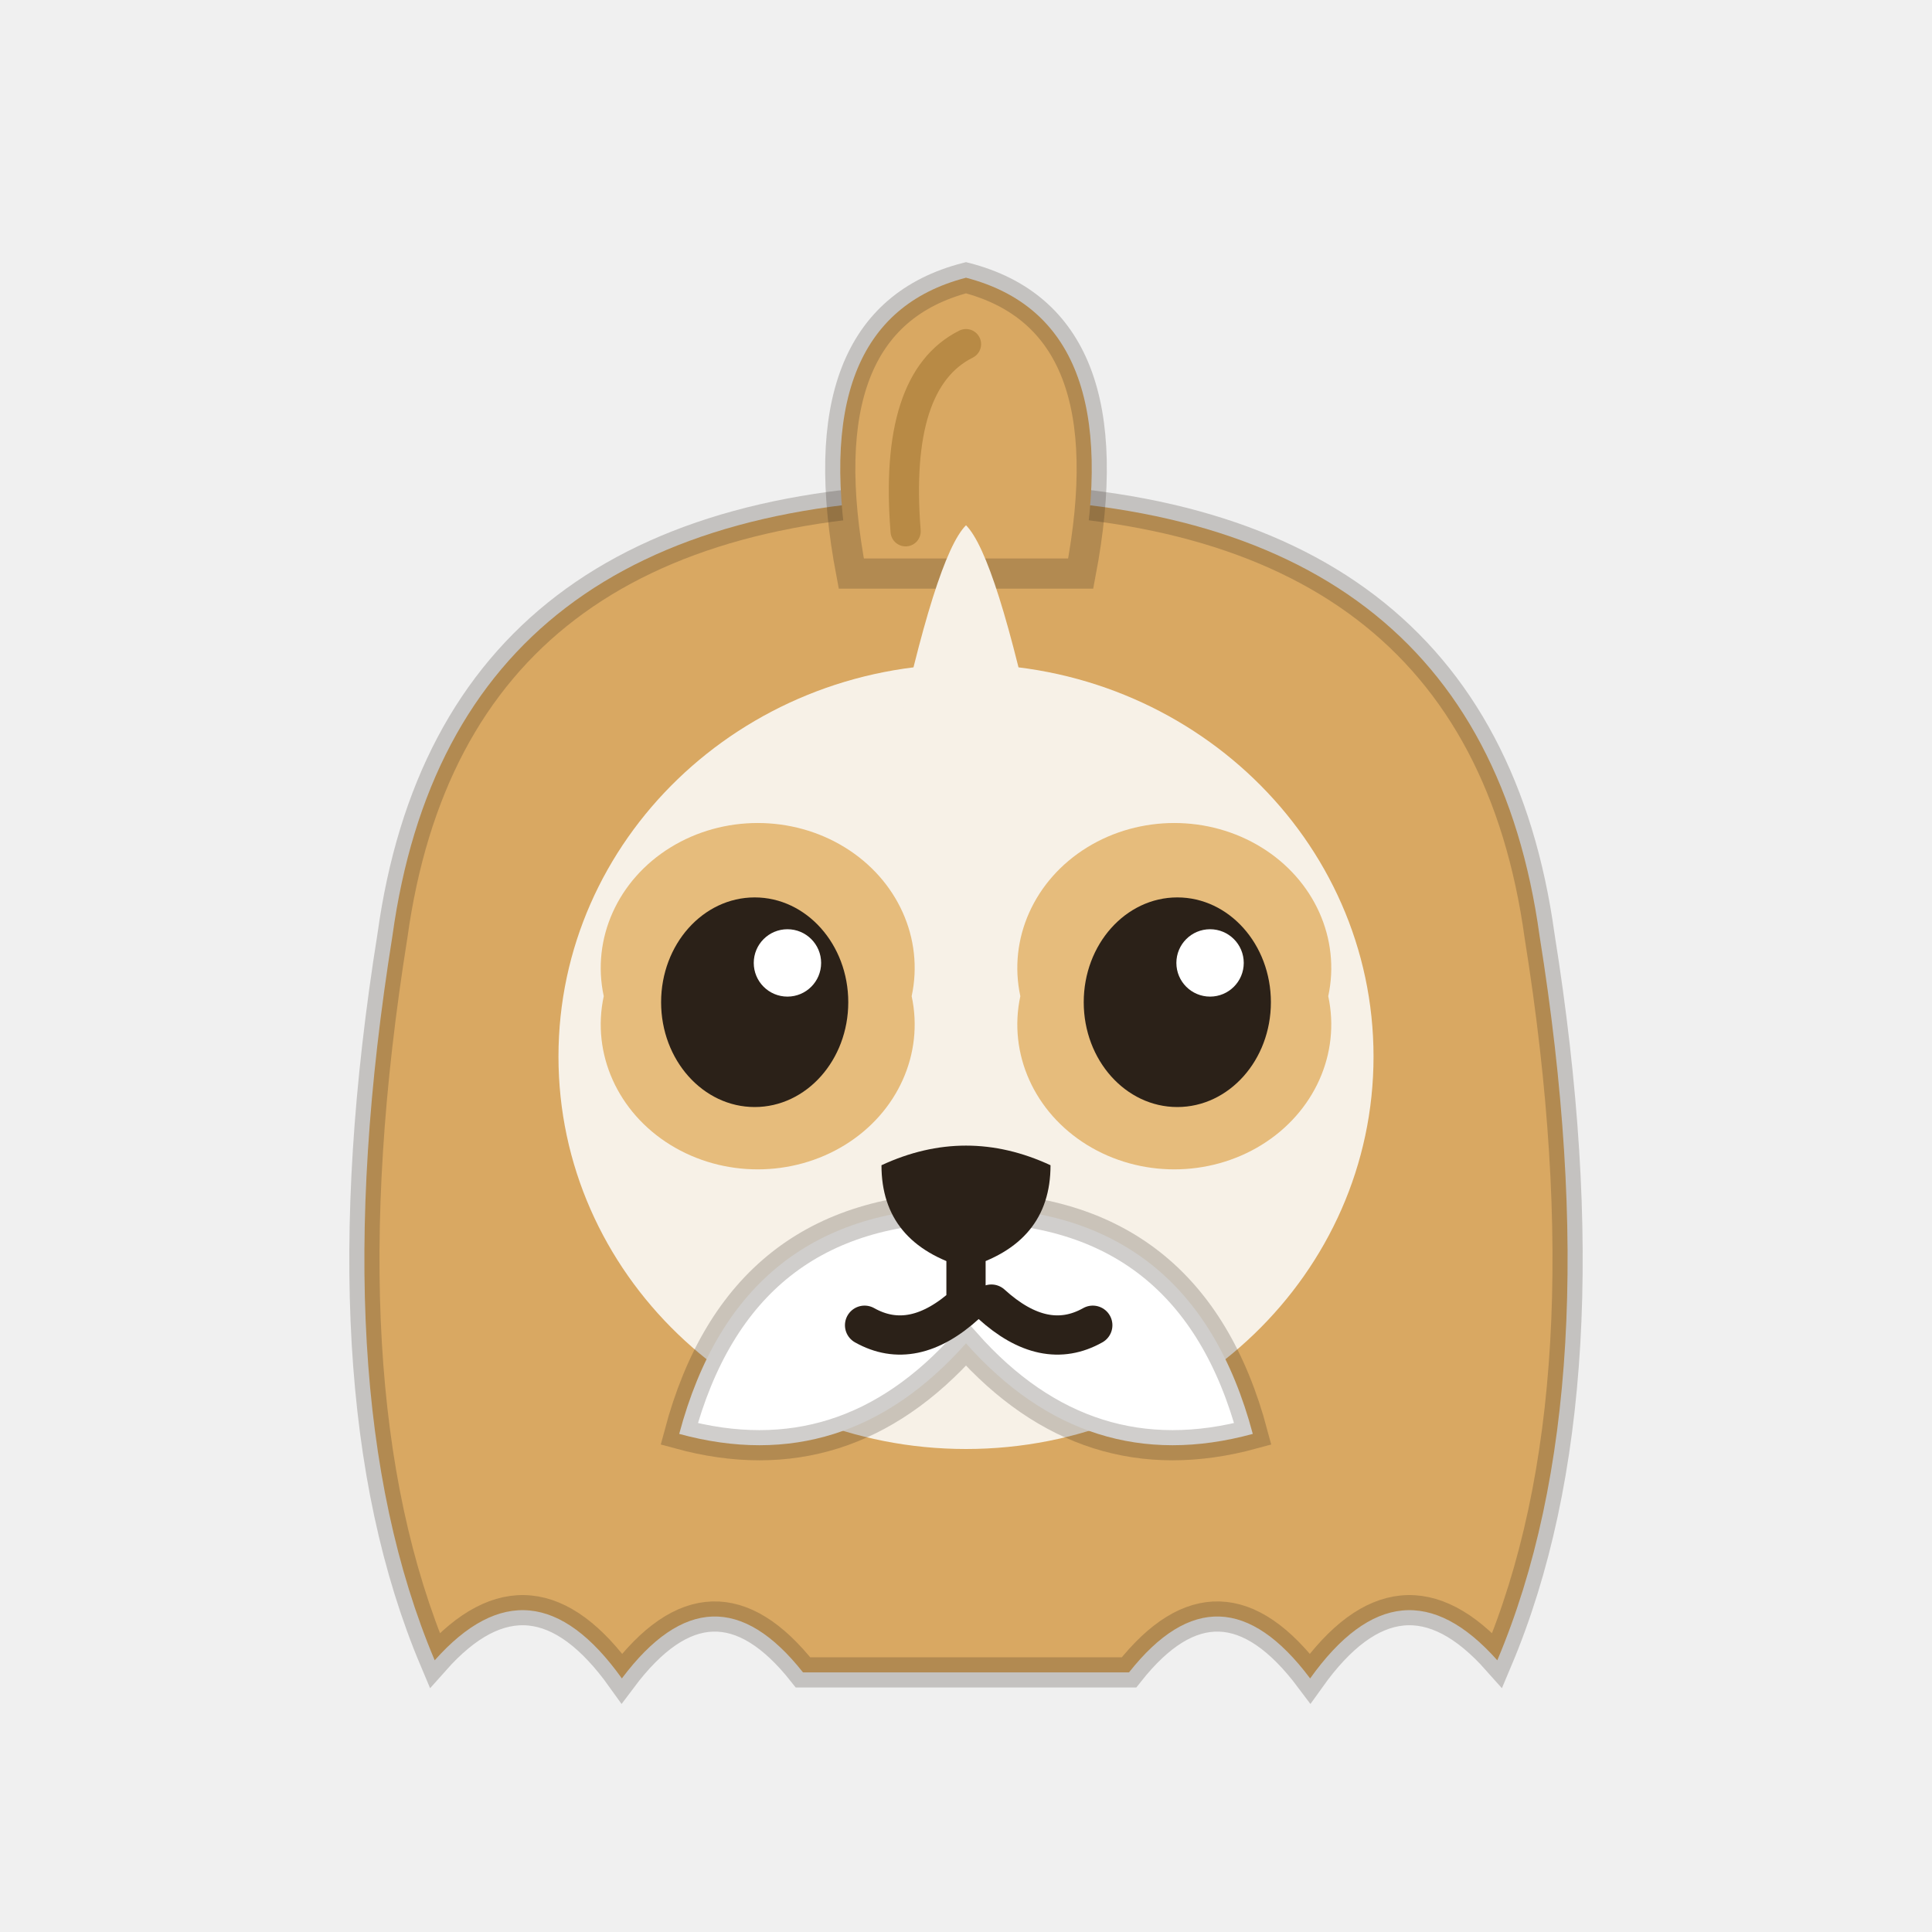
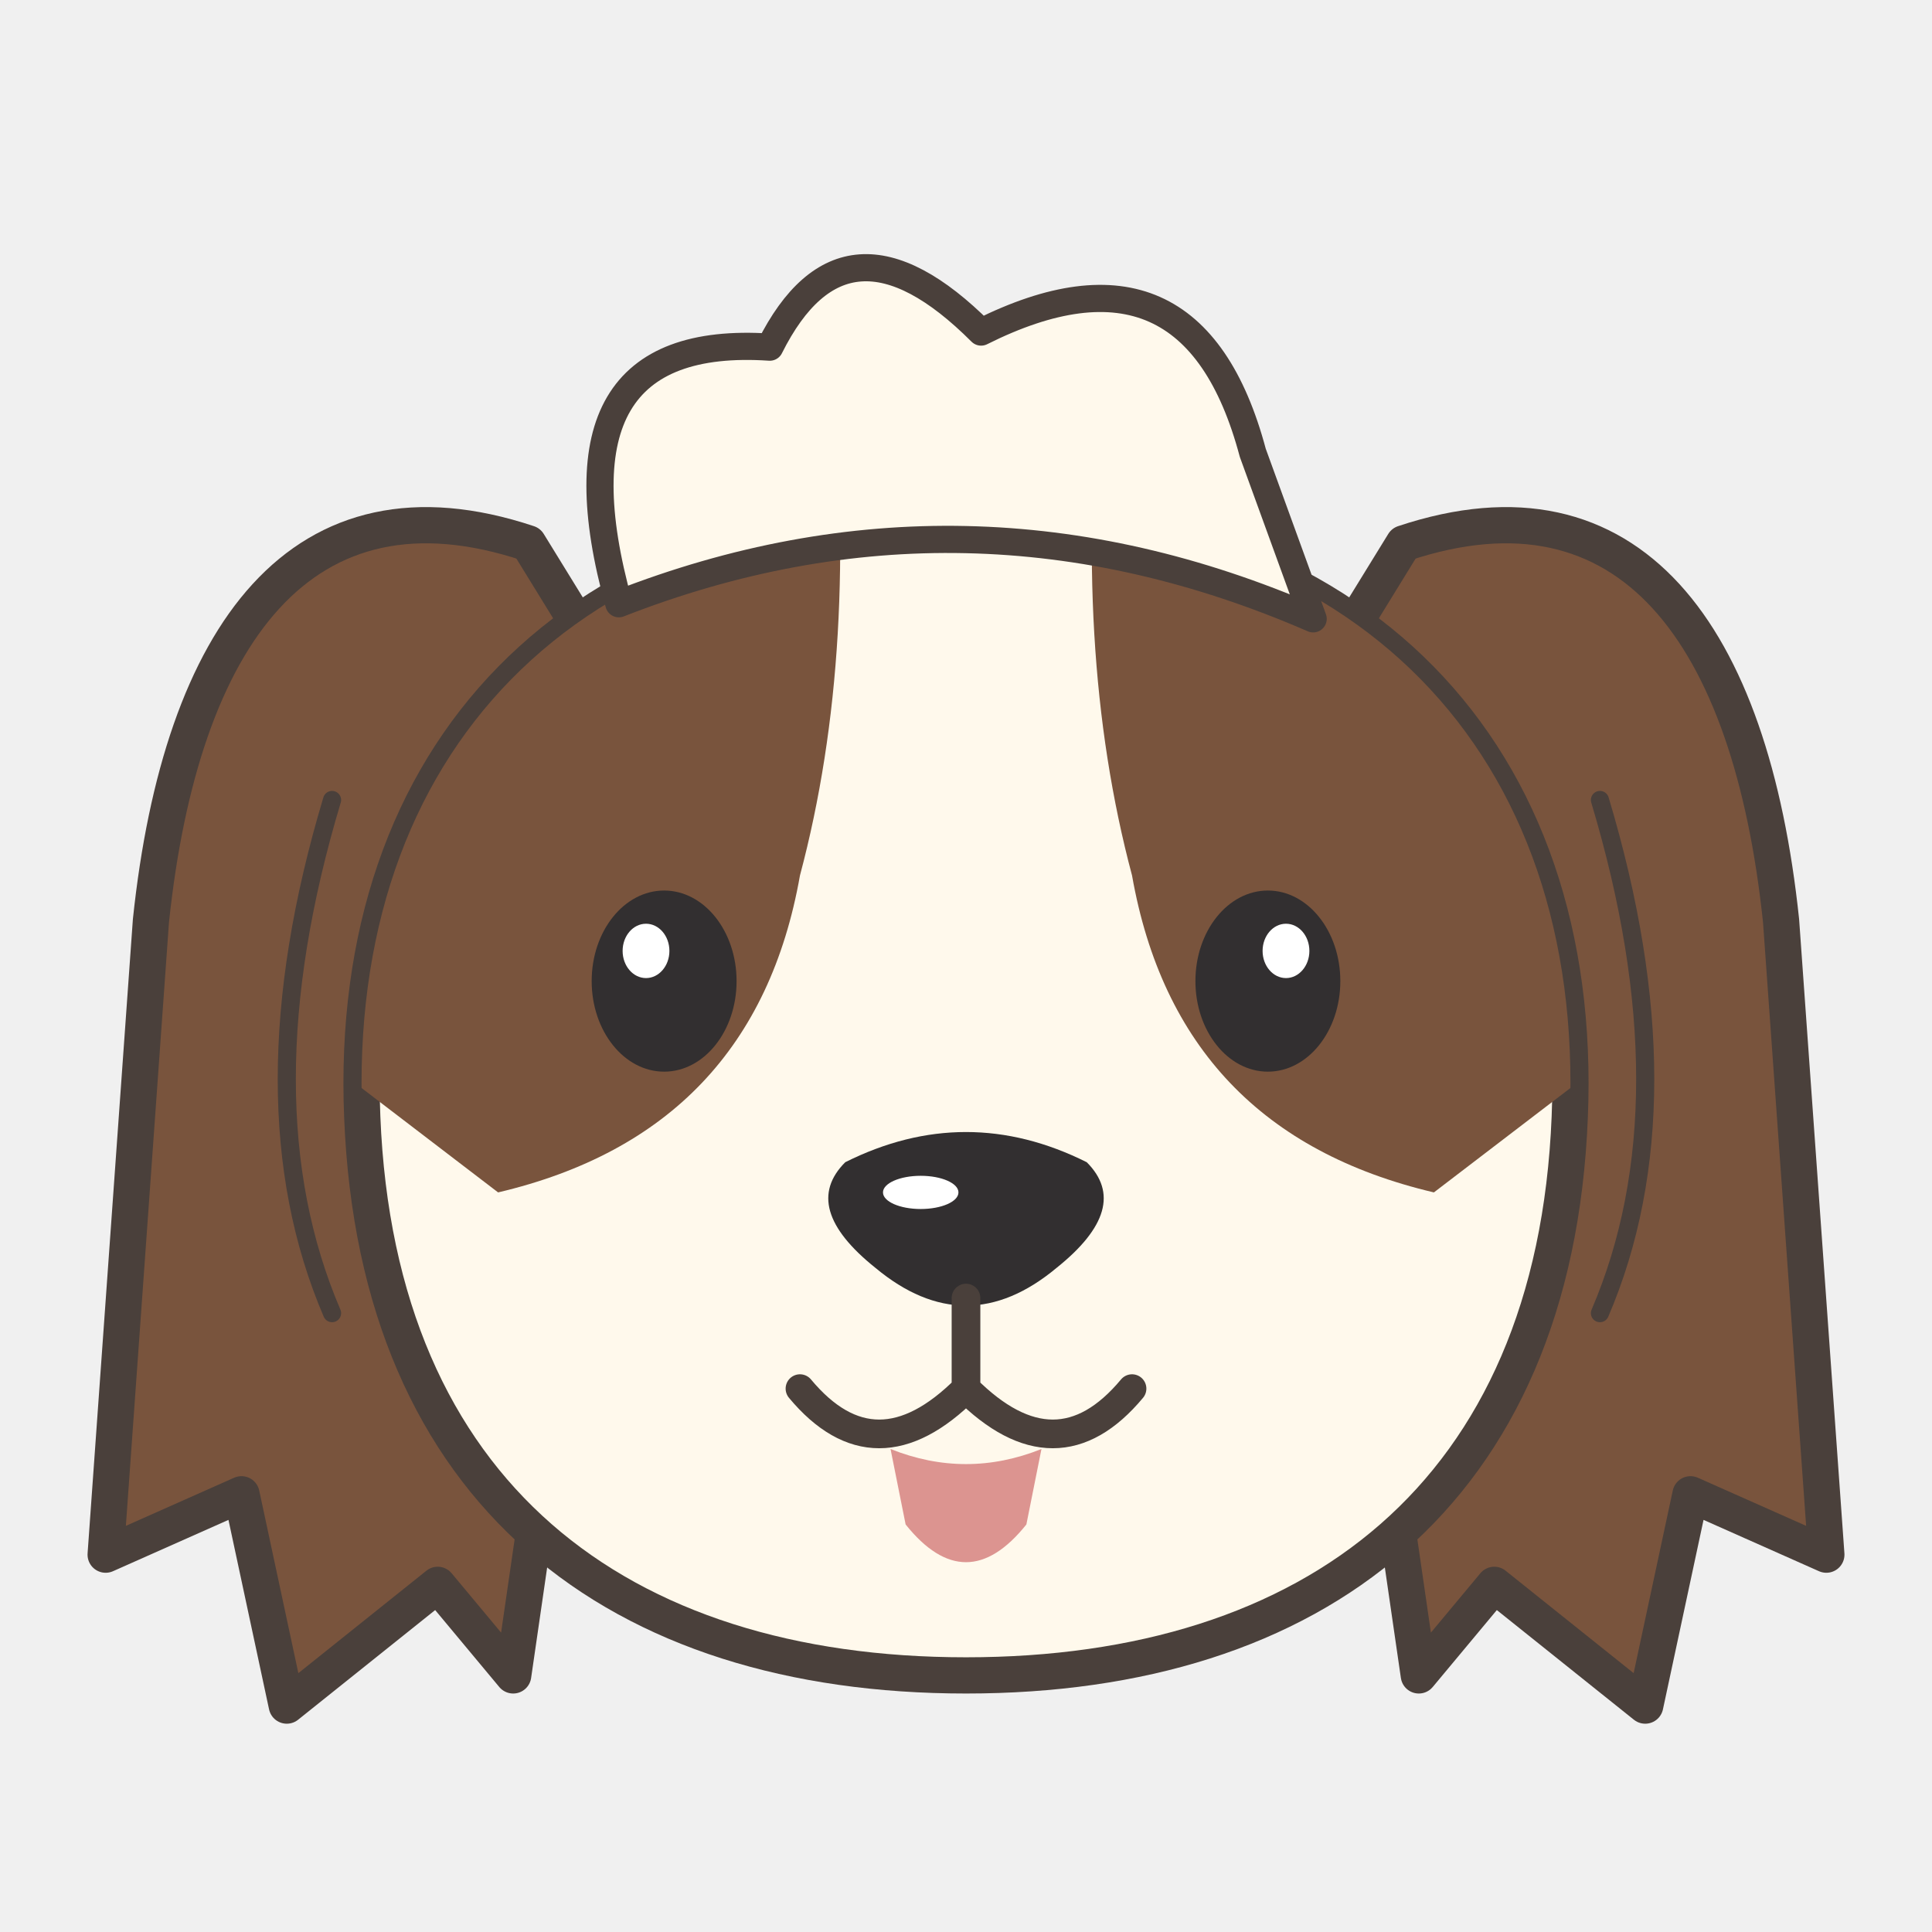
- <svg xmlns="http://www.w3.org/2000/svg" viewBox="0 0 64 64" role="img" aria-label="Shih Tzu">
-   <path d="M13 31Q10.6 46 14.4 55Q17.6 51.4 20.6 55.6Q23.6 51.6 26.6 55.4L37.4 55.4Q40.4 51.6 43.4 55.6Q46.4 51.4 49.6 55Q53.4 46 51 31Q49 16.5 32 16.5Q15 16.5 13 31Z" fill="#D9A862" stroke="rgba(43,33,24,.22)" stroke-width="1" />
-   <path d="M28.2 19Q26.6 10.6 32 9.2Q37.4 10.6 35.8 19Z" fill="#D9A862" stroke="rgba(43,33,24,.22)" stroke-width="1" />
-   <path d="M30 17.6Q29.6 12.6 32 11.4" stroke="#B88A45" stroke-width="1" stroke-linecap="round" fill="none" />
-   <ellipse cx="32" cy="35" rx="13.5" ry="13" fill="#F7F1E7" />
-   <path d="M29.6 25Q31 18.4 32 17.4Q33 18.4 34.4 25Z" fill="#F7F1E7" />
-   <path d="M20 33a5.2 4.8 0 1 0 10.2 0a5.2 4.8 0 1 0 -10.2 0Z" fill="#E6BC7C" />
-   <g transform="translate(64 0) scale(-1 1)">
-     <path d="M20 33a5.2 4.8 0 1 0 10.2 0a5.2 4.8 0 1 0 -10.2 0Z" fill="#E6BC7C" />
+ <svg xmlns="http://www.w3.org/2000/svg" width="128" height="128" viewBox="0 0 128 128" fill="none">
+   <path d="M35 36C20 31 12 42 10 61L7 103L16 99L19 113L29 105L34 111L43 49L35 36Z" fill="#79543D" stroke-width="2.4" stroke-linecap="round" stroke-linejoin="round" stroke="#4A403B" />
+   <path d="M93 36C108 31 116 42 118 61L121 103L112 99L109 113L99 105L94 111L85 49L93 36Z" fill="#79543D" stroke-width="2.4" stroke-linecap="round" stroke-linejoin="round" stroke="#4A403B" />
+   <path d="M64 34C90 34 105 50 104 74C103 99 87 111 64 111C41 111 25 99 24 74C23 50 38 34 64 34Z" fill="#FFF9EC" stroke-width="2.4" stroke-linecap="round" stroke-linejoin="round" stroke="#4A403B" />
+   <mask id="mask0_11_69" style="mask-type:luminance" maskUnits="userSpaceOnUse" x="23" y="34" width="82" height="77">
+     <path d="M64 34C90 34 105 50 104 74C103 99 87 111 64 111C41 111 25 99 24 74C23 50 38 34 64 34Z" fill="white" />
+   </mask>
+   <g mask="url(#mask0_11_69)">
+     <path d="M19 25L55 24C56.333 36.667 55.667 48 53 58C51 69.333 44.333 76.333 33 79L16 66L19 25Z" fill="#79543D" />
+     <path d="M109 25L73 24C71.667 36.667 72.333 48 75 58C77 69.333 83.667 76.333 95 79L112 66L109 25Z" fill="#79543D" />
  </g>
-   <path d="M32 40Q24.5 40 22.5 47.5Q28 49 32 44.5Q36 49 41.5 47.5Q39.5 40 32 40Z" fill="#FFFFFF" stroke="rgba(43,33,24,.22)" stroke-width="1" />
-   <ellipse cx="25" cy="33.2" rx="3.1" ry="3.472" fill="#2B2118" />
-   <circle cx="26.085" cy="31.898" r="1.116" fill="#fff" />
-   <ellipse cx="39" cy="33.2" rx="3.1" ry="3.472" fill="#2B2118" />
-   <circle cx="40.085" cy="31.898" r="1.116" fill="#fff" />
-   <path d="M32 41.8v1.4m0 0q-1.76 1.6 -3.36 .7m4.2 -.7q1.76 1.6 3.36 .7" stroke="#2B2118" stroke-width="1.3" stroke-linecap="round" fill="none" />
-   <path d="M29.2 38.6q2.8 -1.3 5.6 0q0 2.6 -2.8 3.4q-2.8 -.8 -2.8 -3.4z" fill="#2B2118" />
+   <path d="M41 40C37.667 28 41 22.333 51 23C54.333 16.333 59 16 65 22C74.333 17.333 80.333 20 83 30L87 41C71.667 34.333 56.333 34 41 40Z" fill="#FFF9EC" stroke-width="1.8" stroke-linecap="round" stroke-linejoin="round" stroke="#4A403B" />
+   <path d="M44 71C46.651 71 48.8 68.314 48.8 65C48.8 61.686 46.651 59 44 59C41.349 59 39.2 61.686 39.2 65C39.2 68.314 41.349 71 44 71Z" fill="#322F30" />
+   <path d="M84 71C86.651 71 88.8 68.314 88.8 65C88.8 61.686 86.651 59 84 59C81.349 59 79.2 61.686 79.2 65C79.2 68.314 81.349 71 84 71Z" fill="#322F30" />
+   <path d="M42.8 64.8C43.656 64.8 44.35 63.994 44.35 63C44.35 62.006 43.656 61.2 42.8 61.2C41.944 61.2 41.25 62.006 41.25 63C41.25 63.994 41.944 64.8 42.8 64.8Z" fill="white" />
+   <path d="M85.2 64.8C84.344 64.8 83.65 63.994 83.65 63C83.65 62.006 84.344 61.2 85.2 61.2C86.056 61.2 86.75 62.006 86.75 63C86.75 63.994 86.056 64.8 85.2 64.8Z" fill="white" />
+   <path d="M53 100C62.389 100 70 94.627 70 88C70 81.373 62.389 76 53 76C43.611 76 36 81.373 36 88C36 94.627 43.611 100 53 100Z" fill="#FFF9EC" />
+   <path d="M75 100C84.389 100 92 94.627 92 88C92 81.373 84.389 76 75 76C65.611 76 58 81.373 58 88C58 94.627 65.611 100 75 100Z" fill="#FFF9EC" />
+   <path d="M56 77C61.333 74.333 66.667 74.333 72 77C74 79 73.333 81.333 70 84C66 87.333 62 87.333 58 84C54.667 81.333 54 79 56 77Z" fill="#322F30" />
+   <path d="M61 80.1C62.381 80.1 63.5 79.608 63.5 79C63.5 78.392 62.381 77.9 61 77.9C59.619 77.9 58.5 78.392 58.5 79C58.5 79.608 59.619 80.1 61 80.1Z" fill="white" />
+   <path d="M64 86V92M64 92C60 96 56.333 96 53 92M64 92C68 96 71.667 96 75 92" stroke-width="1.9" stroke-linecap="round" stroke-linejoin="round" stroke="#4A403B" />
+   <path d="M59 96C62.333 97.333 65.667 97.333 69 96L68 101C65.333 104.333 62.667 104.333 60 101L59 96Z" fill="#DC9490" />
+   <path d="M22 53C18 66.333 18 77.667 22 87" stroke-width="1.2" stroke-linecap="round" stroke-linejoin="round" stroke="#4A403B" />
+   <path d="M106 53C110 66.333 110 77.667 106 87" stroke-width="1.2" stroke-linecap="round" stroke-linejoin="round" stroke="#4A403B" />
</svg>
